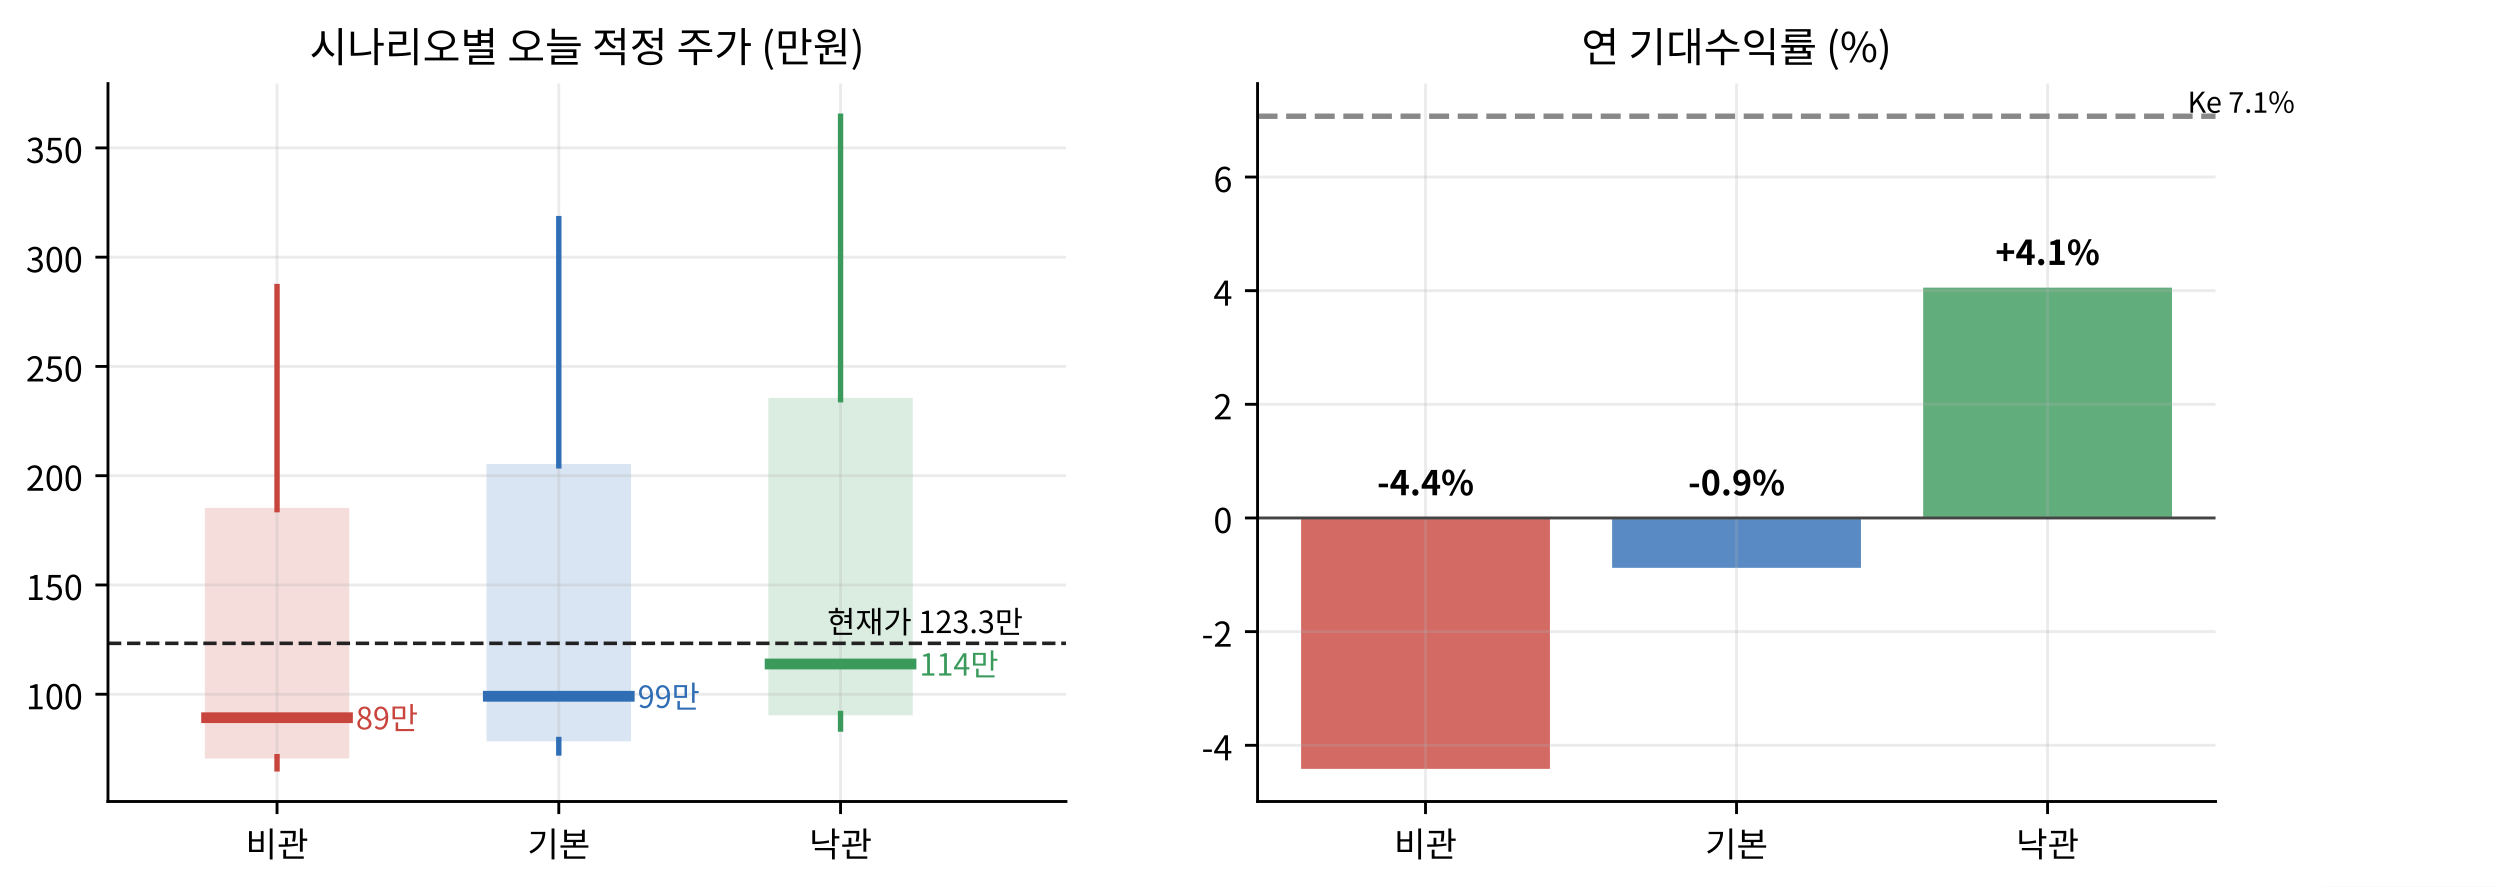
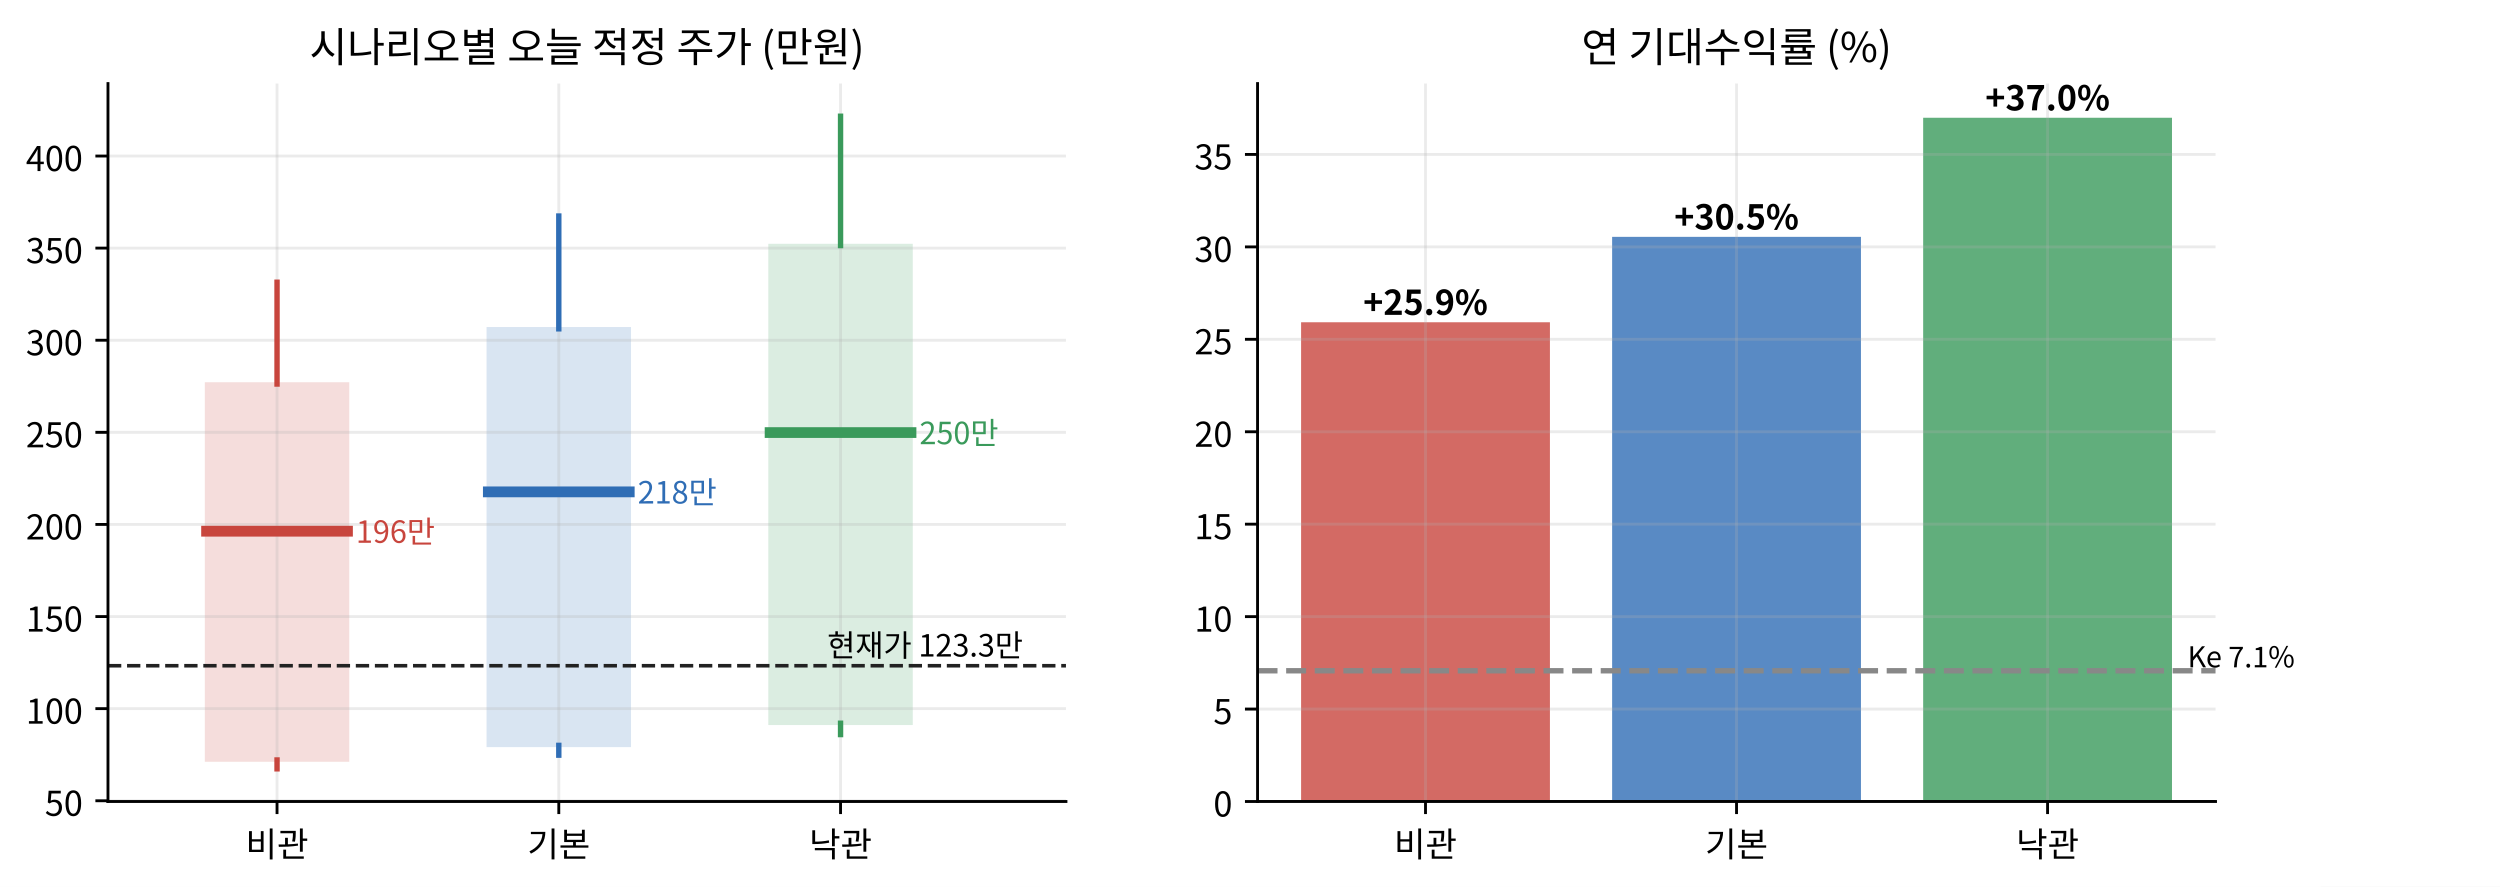
<svg xmlns="http://www.w3.org/2000/svg" xmlns:xlink="http://www.w3.org/1999/xlink" viewBox="0 0 695 246.516" width="695" height="246.516">
  <style>.grid{stroke:#e2e0d8;stroke-width:1}.zero{stroke:#8a8984;stroke-width:1}.base{stroke:#52514e;stroke-dasharray:5 4;stroke-width:1.2}.ax{fill:#52514e;font-size:11px}.dl{fill:#0b0b0b;font-size:11px;font-weight:600}text{font-family:-apple-system,'Apple SD Gothic Neo','Malgun Gothic','Noto Sans KR',sans-serif}</style>
  <rect x="0" y="0" width="695" height="246.516" fill="#ffffff" />
  <defs>
    <style type="text/css">*{stroke-linejoin: round; stroke-linecap: butt}</style>
  </defs>
  <g id="figure_1">
    <g id="patch_1">
      <path d="M 0 246.516  L 645.135 246.516  L 645.135 0  L 0 0  z " style="fill: #ffffff" />
    </g>
    <g id="axes_1">
      <g id="patch_2">
        <path d="M 30.017 222.816  L 296.336 222.816  L 296.336 23.232  L 30.017 23.232  z " style="fill: #ffffff" />
      </g>
      <g id="patch_3">
-         <path clip-path="url(#p22e698d92d)" d="M 57.433 210.357  L 96.597 210.357  L 96.597 141.687  L 57.433 141.687  z " style="fill: #c8453d; opacity: 0.18; stroke: #c8453d; stroke-linejoin: miter" />
+         <path clip-path="url(#pb35913a94b)" d="M 57.433 211.274  L 96.597 211.274  L 96.597 106.757  L 57.433 106.757  z " style="fill: #c8453d; opacity: 0.18; stroke: #c8453d; stroke-linejoin: miter" />
      </g>
      <g id="patch_4">
-         <path clip-path="url(#p22e698d92d)" d="M 135.761 205.576  L 174.926 205.576  L 174.926 129.499  L 135.761 129.499  z " style="fill: #2f6db5; opacity: 0.18; stroke: #2f6db5; stroke-linejoin: miter" />
+         <path clip-path="url(#pb35913a94b)" d="M 135.761 207.204  L 174.926 207.204  L 174.926 91.414  L 135.761 91.414  z " style="fill: #2f6db5; opacity: 0.18; stroke: #2f6db5; stroke-linejoin: miter" />
      </g>
      <g id="patch_5">
-         <path clip-path="url(#p22e698d92d)" d="M 214.09 198.36  L 253.255 198.36  L 253.255 111.112  L 214.09 111.112  z " style="fill: #3a9a5b; opacity: 0.18; stroke: #3a9a5b; stroke-linejoin: miter" />
+         <path clip-path="url(#pb35913a94b)" d="M 214.09 201.062  L 253.255 201.062  L 253.255 68.269  L 214.09 68.269  z " style="fill: #3a9a5b; opacity: 0.18; stroke: #3a9a5b; stroke-linejoin: miter" />
      </g>
      <g id="matplotlib.axis_1">
        <g id="xtick_1">
          <g id="line2d_1">
-             <path clip-path="url(#p22e698d92d)" d="M 77.015 222.816  L 77.015 23.232  " style="fill: none; stroke: #b0b0b0; stroke-opacity: 0.25; stroke-width: 0.8; stroke-linecap: square" />
+             <path clip-path="url(#pb35913a94b)" d="M 77.015 222.816  L 77.015 23.232  " style="fill: none; stroke: #b0b0b0; stroke-opacity: 0.25; stroke-width: 0.8; stroke-linecap: square" />
          </g>
          <g id="line2d_2">
            <defs>
-               <path d="M 0 0  L 0 3.5  " id="m4d13fa1e76" style="stroke: #000000; stroke-width: 0.8" />
+               <path d="M 0 0  L 0 3.5  " id="mc90a8326ea" style="stroke: #000000; stroke-width: 0.8" />
            </defs>
            <g>
-               <use style="stroke: #000000; stroke-width: 0.8" x="77.015" xlink:href="#m4d13fa1e76" y="222.816" />
+               <use style="stroke: #000000; stroke-width: 0.8" x="77.015" xlink:href="#mc90a8326ea" y="222.816" />
            </g>
          </g>
          <g id="text_1">
            <text style="font-size: 9.5px; font-family: 'Noto Sans CJK JP'; text-anchor: middle" transform="rotate(-0 77.01483 238.176)" x="77.015" y="238.176">비관</text>
          </g>
        </g>
        <g id="xtick_2">
          <g id="line2d_3">
-             <path clip-path="url(#p22e698d92d)" d="M 155.344 222.816  L 155.344 23.232  " style="fill: none; stroke: #b0b0b0; stroke-opacity: 0.25; stroke-width: 0.8; stroke-linecap: square" />
+             <path clip-path="url(#pb35913a94b)" d="M 155.344 222.816  L 155.344 23.232  " style="fill: none; stroke: #b0b0b0; stroke-opacity: 0.25; stroke-width: 0.8; stroke-linecap: square" />
          </g>
          <g id="line2d_4">
            <g>
-               <use style="stroke: #000000; stroke-width: 0.8" x="155.344" xlink:href="#m4d13fa1e76" y="222.816" />
+               <use style="stroke: #000000; stroke-width: 0.8" x="155.344" xlink:href="#mc90a8326ea" y="222.816" />
            </g>
          </g>
          <g id="text_2">
            <text style="font-size: 9.5px; font-family: 'Noto Sans CJK JP'; text-anchor: middle" transform="rotate(-0 155.3437 238.176)" x="155.344" y="238.176">기본</text>
          </g>
        </g>
        <g id="xtick_3">
          <g id="line2d_5">
-             <path clip-path="url(#p22e698d92d)" d="M 233.673 222.816  L 233.673 23.232  " style="fill: none; stroke: #b0b0b0; stroke-opacity: 0.25; stroke-width: 0.8; stroke-linecap: square" />
+             <path clip-path="url(#pb35913a94b)" d="M 233.673 222.816  L 233.673 23.232  " style="fill: none; stroke: #b0b0b0; stroke-opacity: 0.25; stroke-width: 0.8; stroke-linecap: square" />
          </g>
          <g id="line2d_6">
            <g>
-               <use style="stroke: #000000; stroke-width: 0.8" x="233.673" xlink:href="#m4d13fa1e76" y="222.816" />
+               <use style="stroke: #000000; stroke-width: 0.8" x="233.673" xlink:href="#mc90a8326ea" y="222.816" />
            </g>
          </g>
          <g id="text_3">
            <text style="font-size: 9.5px; font-family: 'Noto Sans CJK JP'; text-anchor: middle" transform="rotate(-0 233.6726 238.176)" x="233.673" y="238.176">낙관</text>
          </g>
        </g>
      </g>
      <g id="matplotlib.axis_2">
        <g id="ytick_1">
          <g id="line2d_7">
-             <path clip-path="url(#p22e698d92d)" d="M 30.017 192.997  L 296.336 192.997  " style="fill: none; stroke: #b0b0b0; stroke-opacity: 0.25; stroke-width: 0.8; stroke-linecap: square" />
+             <path clip-path="url(#pb35913a94b)" d="M 30.017 222.613  L 296.336 222.613  " style="fill: none; stroke: #b0b0b0; stroke-opacity: 0.25; stroke-width: 0.8; stroke-linecap: square" />
          </g>
          <g id="line2d_8">
            <defs>
-               <path d="M 0 0  L -3.5 0  " id="m483a4ae29d" style="stroke: #000000; stroke-width: 0.8" />
+               <path d="M 0 0  L -3.5 0  " id="mb4d4e54101" style="stroke: #000000; stroke-width: 0.8" />
            </defs>
            <g>
-               <use style="stroke: #000000; stroke-width: 0.8" x="30.017" xlink:href="#m483a4ae29d" y="192.997" />
+               <use style="stroke: #000000; stroke-width: 0.8" x="30.017" xlink:href="#mb4d4e54101" y="222.613" />
            </g>
          </g>
          <g id="text_4">
-             <text style="font-size: 9.5px; font-family: 'Noto Sans CJK JP'; text-anchor: end" transform="rotate(-0 23.0175 197.1775)" x="23.017" y="197.177">100</text>
+             <text style="font-size: 9.5px; font-family: 'Noto Sans CJK JP'; text-anchor: end" transform="rotate(-0 23.0175 226.7927)" x="23.017" y="226.793">50</text>
          </g>
        </g>
        <g id="ytick_2">
          <g id="line2d_9">
-             <path clip-path="url(#p22e698d92d)" d="M 30.017 162.621  L 296.336 162.621  " style="fill: none; stroke: #b0b0b0; stroke-opacity: 0.25; stroke-width: 0.8; stroke-linecap: square" />
+             <path clip-path="url(#pb35913a94b)" d="M 30.017 197.006  L 296.336 197.006  " style="fill: none; stroke: #b0b0b0; stroke-opacity: 0.25; stroke-width: 0.8; stroke-linecap: square" />
          </g>
          <g id="line2d_10">
            <g>
-               <use style="stroke: #000000; stroke-width: 0.8" x="30.017" xlink:href="#m483a4ae29d" y="162.621" />
+               <use style="stroke: #000000; stroke-width: 0.8" x="30.017" xlink:href="#mb4d4e54101" y="197.006" />
            </g>
          </g>
          <g id="text_5">
-             <text style="font-size: 9.5px; font-family: 'Noto Sans CJK JP'; text-anchor: end" transform="rotate(-0 23.0175 166.8007)" x="23.017" y="166.801">150</text>
+             <text style="font-size: 9.5px; font-family: 'Noto Sans CJK JP'; text-anchor: end" transform="rotate(-0 23.0175 201.1865)" x="23.017" y="201.186">100</text>
          </g>
        </g>
        <g id="ytick_3">
          <g id="line2d_11">
-             <path clip-path="url(#p22e698d92d)" d="M 30.017 132.244  L 296.336 132.244  " style="fill: none; stroke: #b0b0b0; stroke-opacity: 0.25; stroke-width: 0.8; stroke-linecap: square" />
+             <path clip-path="url(#pb35913a94b)" d="M 30.017 171.4  L 296.336 171.4  " style="fill: none; stroke: #b0b0b0; stroke-opacity: 0.25; stroke-width: 0.8; stroke-linecap: square" />
          </g>
          <g id="line2d_12">
            <g>
-               <use style="stroke: #000000; stroke-width: 0.8" x="30.017" xlink:href="#m483a4ae29d" y="132.244" />
+               <use style="stroke: #000000; stroke-width: 0.8" x="30.017" xlink:href="#mb4d4e54101" y="171.4" />
            </g>
          </g>
          <g id="text_6">
-             <text style="font-size: 9.5px; font-family: 'Noto Sans CJK JP'; text-anchor: end" transform="rotate(-0 23.0175 136.424)" x="23.017" y="136.424">200</text>
+             <text style="font-size: 9.5px; font-family: 'Noto Sans CJK JP'; text-anchor: end" transform="rotate(-0 23.0175 175.5803)" x="23.017" y="175.58">150</text>
          </g>
        </g>
        <g id="ytick_4">
          <g id="line2d_13">
-             <path clip-path="url(#p22e698d92d)" d="M 30.017 101.867  L 296.336 101.867  " style="fill: none; stroke: #b0b0b0; stroke-opacity: 0.25; stroke-width: 0.8; stroke-linecap: square" />
+             <path clip-path="url(#pb35913a94b)" d="M 30.017 145.794  L 296.336 145.794  " style="fill: none; stroke: #b0b0b0; stroke-opacity: 0.25; stroke-width: 0.8; stroke-linecap: square" />
          </g>
          <g id="line2d_14">
            <g>
-               <use style="stroke: #000000; stroke-width: 0.8" x="30.017" xlink:href="#m483a4ae29d" y="101.867" />
+               <use style="stroke: #000000; stroke-width: 0.8" x="30.017" xlink:href="#mb4d4e54101" y="145.794" />
            </g>
          </g>
          <g id="text_7">
-             <text style="font-size: 9.5px; font-family: 'Noto Sans CJK JP'; text-anchor: end" transform="rotate(-0 23.0175 106.0473)" x="23.017" y="106.047">250</text>
+             <text style="font-size: 9.5px; font-family: 'Noto Sans CJK JP'; text-anchor: end" transform="rotate(-0 23.0175 149.9742)" x="23.017" y="149.974">200</text>
          </g>
        </g>
        <g id="ytick_5">
          <g id="line2d_15">
-             <path clip-path="url(#p22e698d92d)" d="M 30.017 71.491  L 296.336 71.491  " style="fill: none; stroke: #b0b0b0; stroke-opacity: 0.25; stroke-width: 0.8; stroke-linecap: square" />
+             <path clip-path="url(#pb35913a94b)" d="M 30.017 120.188  L 296.336 120.188  " style="fill: none; stroke: #b0b0b0; stroke-opacity: 0.25; stroke-width: 0.8; stroke-linecap: square" />
          </g>
          <g id="line2d_16">
            <g>
-               <use style="stroke: #000000; stroke-width: 0.8" x="30.017" xlink:href="#m483a4ae29d" y="71.491" />
+               <use style="stroke: #000000; stroke-width: 0.8" x="30.017" xlink:href="#mb4d4e54101" y="120.188" />
            </g>
          </g>
          <g id="text_8">
-             <text style="font-size: 9.5px; font-family: 'Noto Sans CJK JP'; text-anchor: end" transform="rotate(-0 23.0175 75.67064)" x="23.017" y="75.671">300</text>
+             <text style="font-size: 9.5px; font-family: 'Noto Sans CJK JP'; text-anchor: end" transform="rotate(-0 23.0175 124.368)" x="23.017" y="124.368">250</text>
          </g>
        </g>
        <g id="ytick_6">
          <g id="line2d_17">
-             <path clip-path="url(#p22e698d92d)" d="M 30.017 41.114  L 296.336 41.114  " style="fill: none; stroke: #b0b0b0; stroke-opacity: 0.25; stroke-width: 0.8; stroke-linecap: square" />
+             <path clip-path="url(#pb35913a94b)" d="M 30.017 94.582  L 296.336 94.582  " style="fill: none; stroke: #b0b0b0; stroke-opacity: 0.25; stroke-width: 0.8; stroke-linecap: square" />
          </g>
          <g id="line2d_18">
            <g>
-               <use style="stroke: #000000; stroke-width: 0.8" x="30.017" xlink:href="#m483a4ae29d" y="41.114" />
+               <use style="stroke: #000000; stroke-width: 0.8" x="30.017" xlink:href="#mb4d4e54101" y="94.582" />
            </g>
          </g>
          <g id="text_9">
-             <text style="font-size: 9.5px; font-family: 'Noto Sans CJK JP'; text-anchor: end" transform="rotate(-0 23.0175 45.29394)" x="23.017" y="45.294">350</text>
-           </g>
-         </g>
-       </g>
-       <g id="line2d_19">
-         <path clip-path="url(#p22e698d92d)" d="M 77.015 213.744  L 77.015 210.357  " style="fill: none; stroke: #c8453d; stroke-width: 1.5; stroke-linecap: square" />
-       </g>
-       <g id="line2d_20">
-         <path clip-path="url(#p22e698d92d)" d="M 77.015 141.687  L 77.015 79.66  " style="fill: none; stroke: #c8453d; stroke-width: 1.5; stroke-linecap: square" />
-       </g>
-       <g id="line2d_21">
-         <path clip-path="url(#p22e698d92d)" d="M 57.433 199.519  L 96.597 199.519  " style="fill: none; stroke: #c8453d; stroke-width: 3; stroke-linecap: square" />
-       </g>
-       <g id="line2d_22">
-         <path clip-path="url(#p22e698d92d)" d="M 155.344 209.328  L 155.344 205.576  " style="fill: none; stroke: #2f6db5; stroke-width: 1.5; stroke-linecap: square" />
+             <text style="font-size: 9.5px; font-family: 'Noto Sans CJK JP'; text-anchor: end" transform="rotate(-0 23.0175 98.76184)" x="23.017" y="98.762">300</text>
+           </g>
+         </g>
+         <g id="ytick_7">
+           <g id="line2d_19">
+             <path clip-path="url(#pb35913a94b)" d="M 30.017 68.976  L 296.336 68.976  " style="fill: none; stroke: #b0b0b0; stroke-opacity: 0.25; stroke-width: 0.8; stroke-linecap: square" />
+           </g>
+           <g id="line2d_20">
+             <g>
+               <use style="stroke: #000000; stroke-width: 0.8" x="30.017" xlink:href="#mb4d4e54101" y="68.976" />
+             </g>
+           </g>
+           <g id="text_10">
+             <text style="font-size: 9.5px; font-family: 'Noto Sans CJK JP'; text-anchor: end" transform="rotate(-0 23.0175 73.15568)" x="23.017" y="73.156">350</text>
+           </g>
+         </g>
+         <g id="ytick_8">
+           <g id="line2d_21">
+             <path clip-path="url(#pb35913a94b)" d="M 30.017 43.37  L 296.336 43.37  " style="fill: none; stroke: #b0b0b0; stroke-opacity: 0.25; stroke-width: 0.8; stroke-linecap: square" />
+           </g>
+           <g id="line2d_22">
+             <g>
+               <use style="stroke: #000000; stroke-width: 0.8" x="30.017" xlink:href="#mb4d4e54101" y="43.37" />
+             </g>
+           </g>
+           <g id="text_11">
+             <text style="font-size: 9.5px; font-family: 'Noto Sans CJK JP'; text-anchor: end" transform="rotate(-0 23.0175 47.54952)" x="23.017" y="47.55">400</text>
+           </g>
+         </g>
      </g>
      <g id="line2d_23">
-         <path clip-path="url(#p22e698d92d)" d="M 155.344 129.499  L 155.344 60.782  " style="fill: none; stroke: #2f6db5; stroke-width: 1.5; stroke-linecap: square" />
+         <path clip-path="url(#pb35913a94b)" d="M 77.015 213.744  L 77.015 211.274  " style="fill: none; stroke: #c8453d; stroke-width: 1.5; stroke-linecap: square" />
      </g>
      <g id="line2d_24">
-         <path clip-path="url(#p22e698d92d)" d="M 135.761 193.569  L 174.926 193.569  " style="fill: none; stroke: #2f6db5; stroke-width: 3; stroke-linecap: square" />
+         <path clip-path="url(#pb35913a94b)" d="M 77.015 106.757  L 77.015 78.451  " style="fill: none; stroke: #c8453d; stroke-width: 1.5; stroke-linecap: square" />
      </g>
      <g id="line2d_25">
-         <path clip-path="url(#p22e698d92d)" d="M 233.673 202.664  L 233.673 198.36  " style="fill: none; stroke: #3a9a5b; stroke-width: 1.5; stroke-linecap: square" />
+         <path clip-path="url(#pb35913a94b)" d="M 57.433 147.673  L 96.597 147.673  " style="fill: none; stroke: #c8453d; stroke-width: 3; stroke-linecap: square" />
      </g>
      <g id="line2d_26">
-         <path clip-path="url(#p22e698d92d)" d="M 233.673 111.112  L 233.673 32.304  " style="fill: none; stroke: #3a9a5b; stroke-width: 1.5; stroke-linecap: square" />
+         <path clip-path="url(#pb35913a94b)" d="M 155.344 209.941  L 155.344 207.204  " style="fill: none; stroke: #2f6db5; stroke-width: 1.5; stroke-linecap: square" />
      </g>
      <g id="line2d_27">
-         <path clip-path="url(#p22e698d92d)" d="M 214.09 184.59  L 253.255 184.59  " style="fill: none; stroke: #3a9a5b; stroke-width: 3; stroke-linecap: square" />
+         <path clip-path="url(#pb35913a94b)" d="M 155.344 91.414  L 155.344 60.054  " style="fill: none; stroke: #2f6db5; stroke-width: 1.5; stroke-linecap: square" />
      </g>
      <g id="line2d_28">
-         <path clip-path="url(#p22e698d92d)" d="M 30.017 178.842  L 296.336 178.842  " style="fill: none; stroke-dasharray: 3.7,1.6; stroke-dashoffset: 0; stroke: #222222" />
+         <path clip-path="url(#pb35913a94b)" d="M 135.761 136.743  L 174.926 136.743  " style="fill: none; stroke: #2f6db5; stroke-width: 3; stroke-linecap: square" />
+       </g>
+       <g id="line2d_29">
+         <path clip-path="url(#pb35913a94b)" d="M 233.673 204.201  L 233.673 201.062  " style="fill: none; stroke: #3a9a5b; stroke-width: 1.5; stroke-linecap: square" />
+       </g>
+       <g id="line2d_30">
+         <path clip-path="url(#pb35913a94b)" d="M 233.673 68.269  L 233.673 32.304  " style="fill: none; stroke: #3a9a5b; stroke-width: 1.5; stroke-linecap: square" />
+       </g>
+       <g id="line2d_31">
+         <path clip-path="url(#pb35913a94b)" d="M 214.09 120.254  L 253.255 120.254  " style="fill: none; stroke: #3a9a5b; stroke-width: 3; stroke-linecap: square" />
+       </g>
+       <g id="line2d_32">
+         <path clip-path="url(#pb35913a94b)" d="M 30.017 185.074  L 296.336 185.074  " style="fill: none; stroke-dasharray: 3.7,1.6; stroke-dashoffset: 0; stroke: #222222" />
      </g>
      <g id="patch_6">
        <path d="M 30.017 222.816  L 30.017 23.232  " style="fill: none; stroke: #000000; stroke-width: 0.8; stroke-linejoin: miter; stroke-linecap: square" />
      </g>
      <g id="patch_7">
        <path d="M 30.017 222.816  L 296.336 222.816  " style="fill: none; stroke: #000000; stroke-width: 0.8; stroke-linejoin: miter; stroke-linecap: square" />
      </g>
-       <g id="text_10">
-         <text style="font-size: 8.5px; font-family: 'Noto Sans CJK JP'; text-anchor: start; fill: #c8453d" transform="rotate(-0 98.94691 202.7487)" x="98.947" y="202.749">89만</text>
-       </g>
-       <g id="text_11">
-         <text style="font-size: 8.5px; font-family: 'Noto Sans CJK JP'; text-anchor: start; fill: #2f6db5" transform="rotate(-0 177.2758 196.7987)" x="177.276" y="196.799">99만</text>
-       </g>
      <g id="text_12">
-         <text style="font-size: 8.5px; font-family: 'Noto Sans CJK JP'; text-anchor: start; fill: #3a9a5b" transform="rotate(-0 255.6047 187.8196)" x="255.605" y="187.82">114만</text>
+         <text style="font-size: 8.5px; font-family: 'Noto Sans CJK JP'; text-anchor: start; fill: #c8453d" transform="rotate(-0 98.94691 150.9027)" x="98.947" y="150.903">196만</text>
      </g>
      <g id="text_13">
-         <text style="font-size: 8.5px; font-family: 'Noto Sans CJK JP'; text-anchor: middle" transform="rotate(-0 257.1712 175.9993)" x="257.171" y="175.999">현재가 123.3만</text>
+         <text style="font-size: 8.5px; font-family: 'Noto Sans CJK JP'; text-anchor: start; fill: #2f6db5" transform="rotate(-0 177.2758 139.9728)" x="177.276" y="139.973">218만</text>
      </g>
      <g id="text_14">
+         <text style="font-size: 8.5px; font-family: 'Noto Sans CJK JP'; text-anchor: start; fill: #3a9a5b" transform="rotate(-0 255.6047 123.4838)" x="255.605" y="123.484">250만</text>
+       </g>
+       <g id="text_15">
+         <text style="font-size: 8.5px; font-family: 'Noto Sans CJK JP'; text-anchor: middle" transform="rotate(-0 257.1712 182.5177)" x="257.171" y="182.518">현재가 123.3만</text>
+       </g>
+       <g id="text_16">
        <text style="font-size: 11.4px; font-family: 'Noto Sans CJK JP'; text-anchor: middle" transform="rotate(-0 163.1766 17.232)" x="163.177" y="17.232">시나리오별 오늘 적정 주가 (만원)</text>
      </g>
    </g>
    <g id="axes_2">
      <g id="patch_8">
        <path d="M 349.599 222.816  L 615.918 222.816  L 615.918 23.232  L 349.599 23.232  z " style="fill: #ffffff" />
      </g>
      <g id="patch_9">
-         <path clip-path="url(#p89806225da)" d="M 361.705 143.998  L 430.878 143.998  L 430.878 213.744  L 361.705 213.744  z " style="fill: #c8453d; opacity: 0.8" />
+         <path clip-path="url(#peb6547f733)" d="M 361.705 222.816  L 430.878 222.816  L 430.878 89.589  L 361.705 89.589  z " style="fill: #c8453d; opacity: 0.8" />
      </g>
      <g id="patch_10">
-         <path clip-path="url(#p89806225da)" d="M 448.172 143.998  L 517.345 143.998  L 517.345 157.858  L 448.172 157.858  z " style="fill: #2f6db5; opacity: 0.8" />
+         <path clip-path="url(#peb6547f733)" d="M 448.172 222.816  L 517.345 222.816  L 517.345 65.844  L 448.172 65.844  z " style="fill: #2f6db5; opacity: 0.8" />
      </g>
      <g id="patch_11">
-         <path clip-path="url(#p89806225da)" d="M 534.639 143.998  L 603.812 143.998  L 603.812 79.965  L 534.639 79.965  z " style="fill: #3a9a5b; opacity: 0.8" />
+         <path clip-path="url(#peb6547f733)" d="M 534.639 222.816  L 603.812 222.816  L 603.812 32.736  L 534.639 32.736  z " style="fill: #3a9a5b; opacity: 0.8" />
      </g>
      <g id="matplotlib.axis_3">
        <g id="xtick_4">
-           <g id="line2d_29">
-             <path clip-path="url(#p89806225da)" d="M 396.291 222.816  L 396.291 23.232  " style="fill: none; stroke: #b0b0b0; stroke-opacity: 0.25; stroke-width: 0.8; stroke-linecap: square" />
-           </g>
-           <g id="line2d_30">
-             <g>
-               <use style="stroke: #000000; stroke-width: 0.8" x="396.291" xlink:href="#m4d13fa1e76" y="222.816" />
-             </g>
-           </g>
-           <g id="text_15">
+           <g id="line2d_33">
+             <path clip-path="url(#peb6547f733)" d="M 396.291 222.816  L 396.291 23.232  " style="fill: none; stroke: #b0b0b0; stroke-opacity: 0.25; stroke-width: 0.8; stroke-linecap: square" />
+           </g>
+           <g id="line2d_34">
+             <g>
+               <use style="stroke: #000000; stroke-width: 0.8" x="396.291" xlink:href="#mc90a8326ea" y="222.816" />
+             </g>
+           </g>
+           <g id="text_17">
            <text style="font-size: 9.5px; font-family: 'Noto Sans CJK JP'; text-anchor: middle" transform="rotate(-0 396.2915 238.176)" x="396.291" y="238.176">비관</text>
          </g>
        </g>
        <g id="xtick_5">
-           <g id="line2d_31">
-             <path clip-path="url(#p89806225da)" d="M 482.758 222.816  L 482.758 23.232  " style="fill: none; stroke: #b0b0b0; stroke-opacity: 0.25; stroke-width: 0.8; stroke-linecap: square" />
-           </g>
-           <g id="line2d_32">
-             <g>
-               <use style="stroke: #000000; stroke-width: 0.8" x="482.758" xlink:href="#m4d13fa1e76" y="222.816" />
-             </g>
-           </g>
-           <g id="text_16">
+           <g id="line2d_35">
+             <path clip-path="url(#peb6547f733)" d="M 482.758 222.816  L 482.758 23.232  " style="fill: none; stroke: #b0b0b0; stroke-opacity: 0.25; stroke-width: 0.8; stroke-linecap: square" />
+           </g>
+           <g id="line2d_36">
+             <g>
+               <use style="stroke: #000000; stroke-width: 0.8" x="482.758" xlink:href="#mc90a8326ea" y="222.816" />
+             </g>
+           </g>
+           <g id="text_18">
            <text style="font-size: 9.5px; font-family: 'Noto Sans CJK JP'; text-anchor: middle" transform="rotate(-0 482.7584 238.176)" x="482.758" y="238.176">기본</text>
          </g>
        </g>
        <g id="xtick_6">
-           <g id="line2d_33">
-             <path clip-path="url(#p89806225da)" d="M 569.225 222.816  L 569.225 23.232  " style="fill: none; stroke: #b0b0b0; stroke-opacity: 0.25; stroke-width: 0.8; stroke-linecap: square" />
-           </g>
-           <g id="line2d_34">
-             <g>
-               <use style="stroke: #000000; stroke-width: 0.8" x="569.225" xlink:href="#m4d13fa1e76" y="222.816" />
-             </g>
-           </g>
-           <g id="text_17">
+           <g id="line2d_37">
+             <path clip-path="url(#peb6547f733)" d="M 569.225 222.816  L 569.225 23.232  " style="fill: none; stroke: #b0b0b0; stroke-opacity: 0.25; stroke-width: 0.8; stroke-linecap: square" />
+           </g>
+           <g id="line2d_38">
+             <g>
+               <use style="stroke: #000000; stroke-width: 0.8" x="569.225" xlink:href="#mc90a8326ea" y="222.816" />
+             </g>
+           </g>
+           <g id="text_19">
            <text style="font-size: 9.5px; font-family: 'Noto Sans CJK JP'; text-anchor: middle" transform="rotate(-0 569.2254 238.176)" x="569.225" y="238.176">낙관</text>
          </g>
        </g>
      </g>
      <g id="matplotlib.axis_4">
-         <g id="ytick_7">
-           <g id="line2d_35">
-             <path clip-path="url(#p89806225da)" d="M 349.599 207.191  L 615.918 207.191  " style="fill: none; stroke: #b0b0b0; stroke-opacity: 0.25; stroke-width: 0.8; stroke-linecap: square" />
-           </g>
-           <g id="line2d_36">
-             <g>
-               <use style="stroke: #000000; stroke-width: 0.8" x="349.599" xlink:href="#m483a4ae29d" y="207.191" />
-             </g>
-           </g>
-           <g id="text_18">
-             <text style="font-size: 9.5px; font-family: 'Noto Sans CJK JP'; text-anchor: end" transform="rotate(-0 342.5993 211.3714)" x="342.599" y="211.371">-4</text>
-           </g>
-         </g>
-         <g id="ytick_8">
-           <g id="line2d_37">
-             <path clip-path="url(#p89806225da)" d="M 349.599 175.595  L 615.918 175.595  " style="fill: none; stroke: #b0b0b0; stroke-opacity: 0.25; stroke-width: 0.8; stroke-linecap: square" />
-           </g>
-           <g id="line2d_38">
-             <g>
-               <use style="stroke: #000000; stroke-width: 0.8" x="349.599" xlink:href="#m483a4ae29d" y="175.595" />
-             </g>
-           </g>
-           <g id="text_19">
-             <text style="font-size: 9.5px; font-family: 'Noto Sans CJK JP'; text-anchor: end" transform="rotate(-0 342.5993 179.7747)" x="342.599" y="179.775">-2</text>
-           </g>
-         </g>
        <g id="ytick_9">
          <g id="line2d_39">
-             <path clip-path="url(#p89806225da)" d="M 349.599 143.998  L 615.918 143.998  " style="fill: none; stroke: #b0b0b0; stroke-opacity: 0.25; stroke-width: 0.8; stroke-linecap: square" />
+             <path clip-path="url(#peb6547f733)" d="M 349.599 222.816  L 615.918 222.816  " style="fill: none; stroke: #b0b0b0; stroke-opacity: 0.25; stroke-width: 0.8; stroke-linecap: square" />
          </g>
          <g id="line2d_40">
            <g>
-               <use style="stroke: #000000; stroke-width: 0.8" x="349.599" xlink:href="#m483a4ae29d" y="143.998" />
+               <use style="stroke: #000000; stroke-width: 0.8" x="349.599" xlink:href="#mb4d4e54101" y="222.816" />
            </g>
          </g>
          <g id="text_20">
-             <text style="font-size: 9.5px; font-family: 'Noto Sans CJK JP'; text-anchor: end" transform="rotate(-0 342.5993 148.1781)" x="342.599" y="148.178">0</text>
+             <text style="font-size: 9.5px; font-family: 'Noto Sans CJK JP'; text-anchor: end" transform="rotate(-0 342.5993 226.996)" x="342.599" y="226.996">0</text>
          </g>
        </g>
        <g id="ytick_10">
          <g id="line2d_41">
-             <path clip-path="url(#p89806225da)" d="M 349.599 112.401  L 615.918 112.401  " style="fill: none; stroke: #b0b0b0; stroke-opacity: 0.25; stroke-width: 0.8; stroke-linecap: square" />
+             <path clip-path="url(#peb6547f733)" d="M 349.599 197.119  L 615.918 197.119  " style="fill: none; stroke: #b0b0b0; stroke-opacity: 0.25; stroke-width: 0.8; stroke-linecap: square" />
          </g>
          <g id="line2d_42">
            <g>
-               <use style="stroke: #000000; stroke-width: 0.8" x="349.599" xlink:href="#m483a4ae29d" y="112.401" />
+               <use style="stroke: #000000; stroke-width: 0.8" x="349.599" xlink:href="#mb4d4e54101" y="197.119" />
            </g>
          </g>
          <g id="text_21">
-             <text style="font-size: 9.5px; font-family: 'Noto Sans CJK JP'; text-anchor: end" transform="rotate(-0 342.5993 116.5815)" x="342.599" y="116.581">2</text>
+             <text style="font-size: 9.5px; font-family: 'Noto Sans CJK JP'; text-anchor: end" transform="rotate(-0 342.5993 201.2992)" x="342.599" y="201.299">5</text>
          </g>
        </g>
        <g id="ytick_11">
          <g id="line2d_43">
-             <path clip-path="url(#p89806225da)" d="M 349.599 80.805  L 615.918 80.805  " style="fill: none; stroke: #b0b0b0; stroke-opacity: 0.25; stroke-width: 0.8; stroke-linecap: square" />
+             <path clip-path="url(#peb6547f733)" d="M 349.599 171.422  L 615.918 171.422  " style="fill: none; stroke: #b0b0b0; stroke-opacity: 0.25; stroke-width: 0.8; stroke-linecap: square" />
          </g>
          <g id="line2d_44">
            <g>
-               <use style="stroke: #000000; stroke-width: 0.8" x="349.599" xlink:href="#m483a4ae29d" y="80.805" />
+               <use style="stroke: #000000; stroke-width: 0.8" x="349.599" xlink:href="#mb4d4e54101" y="171.422" />
            </g>
          </g>
          <g id="text_22">
-             <text style="font-size: 9.5px; font-family: 'Noto Sans CJK JP'; text-anchor: end" transform="rotate(-0 342.5993 84.98483)" x="342.599" y="84.985">4</text>
+             <text style="font-size: 9.5px; font-family: 'Noto Sans CJK JP'; text-anchor: end" transform="rotate(-0 342.5993 175.6025)" x="342.599" y="175.602">10</text>
          </g>
        </g>
        <g id="ytick_12">
          <g id="line2d_45">
-             <path clip-path="url(#p89806225da)" d="M 349.599 49.208  L 615.918 49.208  " style="fill: none; stroke: #b0b0b0; stroke-opacity: 0.25; stroke-width: 0.8; stroke-linecap: square" />
+             <path clip-path="url(#peb6547f733)" d="M 349.599 145.726  L 615.918 145.726  " style="fill: none; stroke: #b0b0b0; stroke-opacity: 0.25; stroke-width: 0.8; stroke-linecap: square" />
          </g>
          <g id="line2d_46">
            <g>
-               <use style="stroke: #000000; stroke-width: 0.8" x="349.599" xlink:href="#m483a4ae29d" y="49.208" />
+               <use style="stroke: #000000; stroke-width: 0.8" x="349.599" xlink:href="#mb4d4e54101" y="145.726" />
            </g>
          </g>
          <g id="text_23">
-             <text style="font-size: 9.5px; font-family: 'Noto Sans CJK JP'; text-anchor: end" transform="rotate(-0 342.5993 53.3882)" x="342.599" y="53.388">6</text>
-           </g>
-         </g>
-       </g>
-       <g id="line2d_47">
-         <path clip-path="url(#p89806225da)" d="M 349.599 32.304  L 615.918 32.304  " style="fill: none; stroke-dasharray: 5.55,2.4; stroke-dashoffset: 0; stroke: #888888; stroke-width: 1.5" />
-       </g>
-       <g id="line2d_48">
-         <path clip-path="url(#p89806225da)" d="M 349.599 143.998  L 615.918 143.998  " style="fill: none; stroke: #444444; stroke-width: 0.8; stroke-linecap: square" />
+             <text style="font-size: 9.5px; font-family: 'Noto Sans CJK JP'; text-anchor: end" transform="rotate(-0 342.5993 149.9057)" x="342.599" y="149.906">15</text>
+           </g>
+         </g>
+         <g id="ytick_13">
+           <g id="line2d_47">
+             <path clip-path="url(#peb6547f733)" d="M 349.599 120.029  L 615.918 120.029  " style="fill: none; stroke: #b0b0b0; stroke-opacity: 0.25; stroke-width: 0.8; stroke-linecap: square" />
+           </g>
+           <g id="line2d_48">
+             <g>
+               <use style="stroke: #000000; stroke-width: 0.8" x="349.599" xlink:href="#mb4d4e54101" y="120.029" />
+             </g>
+           </g>
+           <g id="text_24">
+             <text style="font-size: 9.5px; font-family: 'Noto Sans CJK JP'; text-anchor: end" transform="rotate(-0 342.5993 124.209)" x="342.599" y="124.209">20</text>
+           </g>
+         </g>
+         <g id="ytick_14">
+           <g id="line2d_49">
+             <path clip-path="url(#peb6547f733)" d="M 349.599 94.332  L 615.918 94.332  " style="fill: none; stroke: #b0b0b0; stroke-opacity: 0.25; stroke-width: 0.8; stroke-linecap: square" />
+           </g>
+           <g id="line2d_50">
+             <g>
+               <use style="stroke: #000000; stroke-width: 0.8" x="349.599" xlink:href="#mb4d4e54101" y="94.332" />
+             </g>
+           </g>
+           <g id="text_25">
+             <text style="font-size: 9.5px; font-family: 'Noto Sans CJK JP'; text-anchor: end" transform="rotate(-0 342.5993 98.51219)" x="342.599" y="98.512">25</text>
+           </g>
+         </g>
+         <g id="ytick_15">
+           <g id="line2d_51">
+             <path clip-path="url(#peb6547f733)" d="M 349.599 68.635  L 615.918 68.635  " style="fill: none; stroke: #b0b0b0; stroke-opacity: 0.25; stroke-width: 0.8; stroke-linecap: square" />
+           </g>
+           <g id="line2d_52">
+             <g>
+               <use style="stroke: #000000; stroke-width: 0.8" x="349.599" xlink:href="#mb4d4e54101" y="68.635" />
+             </g>
+           </g>
+           <g id="text_26">
+             <text style="font-size: 9.5px; font-family: 'Noto Sans CJK JP'; text-anchor: end" transform="rotate(-0 342.5993 72.81543)" x="342.599" y="72.815">30</text>
+           </g>
+         </g>
+         <g id="ytick_16">
+           <g id="line2d_53">
+             <path clip-path="url(#peb6547f733)" d="M 349.599 42.939  L 615.918 42.939  " style="fill: none; stroke: #b0b0b0; stroke-opacity: 0.25; stroke-width: 0.8; stroke-linecap: square" />
+           </g>
+           <g id="line2d_54">
+             <g>
+               <use style="stroke: #000000; stroke-width: 0.8" x="349.599" xlink:href="#mb4d4e54101" y="42.939" />
+             </g>
+           </g>
+           <g id="text_27">
+             <text style="font-size: 9.5px; font-family: 'Noto Sans CJK JP'; text-anchor: end" transform="rotate(-0 342.5993 47.11866)" x="342.599" y="47.119">35</text>
+           </g>
+         </g>
+       </g>
+       <g id="line2d_55">
+         <path clip-path="url(#peb6547f733)" d="M 349.599 186.481  L 615.918 186.481  " style="fill: none; stroke-dasharray: 5.55,2.4; stroke-dashoffset: 0; stroke: #888888; stroke-width: 1.5" />
+       </g>
+       <g id="line2d_56">
+         <path clip-path="url(#peb6547f733)" d="M 349.599 222.816  L 615.918 222.816  " style="fill: none; stroke: #444444; stroke-width: 0.8; stroke-linecap: square" />
      </g>
      <g id="patch_12">
        <path d="M 349.599 222.816  L 349.599 23.232  " style="fill: none; stroke: #000000; stroke-width: 0.8; stroke-linejoin: miter; stroke-linecap: square" />
      </g>
      <g id="patch_13">
        <path d="M 349.599 222.816  L 615.918 222.816  " style="fill: none; stroke: #000000; stroke-width: 0.8; stroke-linejoin: miter; stroke-linecap: square" />
      </g>
-       <g id="text_24">
-         <text style="font-weight: 700; font-size: 9.5px; font-family: 'Noto Sans CJK JP'; text-anchor: middle" transform="rotate(-0 396.2915 137.6788)" x="396.291" y="137.679">-4.4%</text>
-       </g>
-       <g id="text_25">
-         <text style="font-weight: 700; font-size: 9.5px; font-family: 'Noto Sans CJK JP'; text-anchor: middle" transform="rotate(-0 482.7584 137.6788)" x="482.758" y="137.679">-0.9%</text>
-       </g>
-       <g id="text_26">
-         <text style="font-weight: 700; font-size: 9.5px; font-family: 'Noto Sans CJK JP'; text-anchor: middle" transform="rotate(-0 569.2254 73.64542)" x="569.225" y="73.645">+4.1%</text>
-       </g>
-       <g id="text_27">
-         <text style="font-size: 8px; font-family: 'Noto Sans CJK JP'; text-anchor: start" transform="rotate(-0 608.1355 31.344)" x="608.135" y="31.344">Ke 7.1%</text>
-       </g>
      <g id="text_28">
+         <text style="font-weight: 700; font-size: 9.5px; font-family: 'Noto Sans CJK JP'; text-anchor: middle" transform="rotate(-0 396.2915 87.53311)" x="396.291" y="87.533">+25.9%</text>
+       </g>
+       <g id="text_29">
+         <text style="font-weight: 700; font-size: 9.5px; font-family: 'Noto Sans CJK JP'; text-anchor: middle" transform="rotate(-0 482.7584 63.78808)" x="482.758" y="63.788">+30.5%</text>
+       </g>
+       <g id="text_30">
+         <text style="font-weight: 700; font-size: 9.5px; font-family: 'Noto Sans CJK JP'; text-anchor: middle" transform="rotate(-0 569.2254 30.68026)" x="569.225" y="30.68">+37.0%</text>
+       </g>
+       <g id="text_31">
+         <text style="font-size: 8px; font-family: 'Noto Sans CJK JP'; text-anchor: start" transform="rotate(-0 608.1355 185.5208)" x="608.135" y="185.521">Ke 7.1%</text>
+       </g>
+       <g id="text_32">
        <text style="font-size: 11.4px; font-family: 'Noto Sans CJK JP'; text-anchor: middle" transform="rotate(-0 482.7584 17.232)" x="482.758" y="17.232">연 기대수익률 (%)</text>
      </g>
    </g>
  </g>
  <defs>
-     <clipPath id="p22e698d92d">
+     <clipPath id="pb35913a94b">
      <rect height="199.584" width="266.318" x="30.017" y="23.232" />
    </clipPath>
-     <clipPath id="p89806225da">
+     <clipPath id="peb6547f733">
      <rect height="199.584" width="266.318" x="349.599" y="23.232" />
    </clipPath>
  </defs>
</svg>
